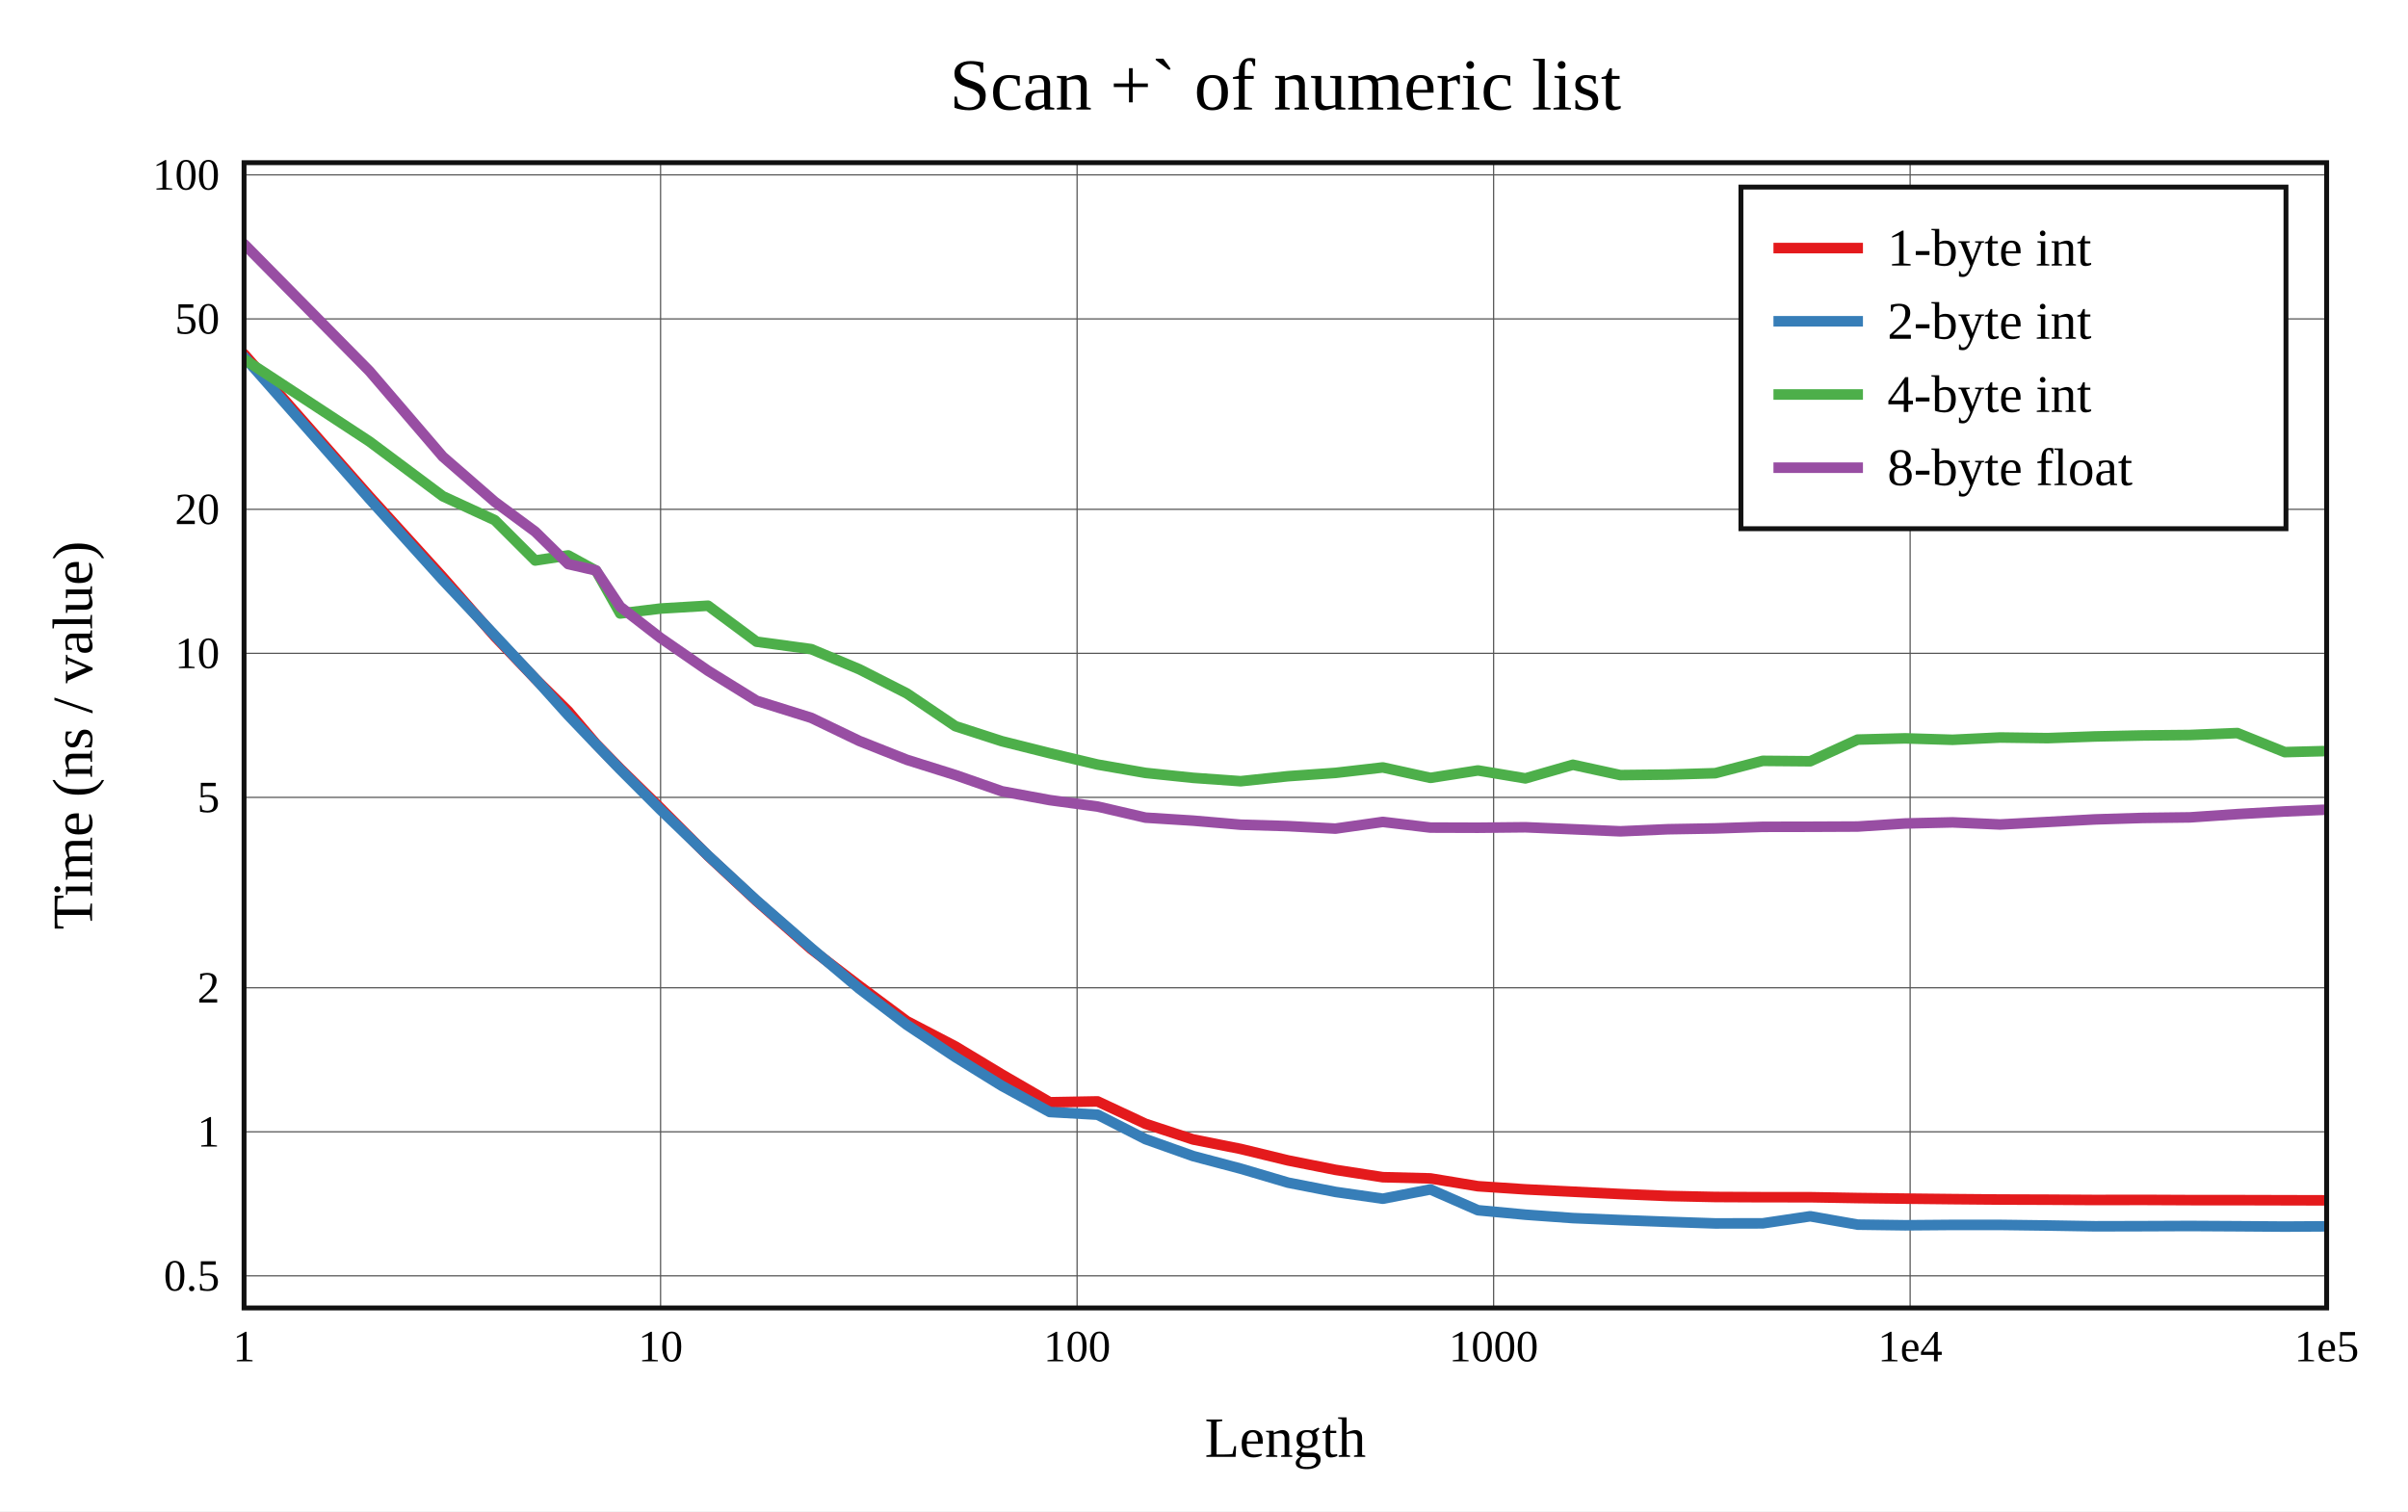
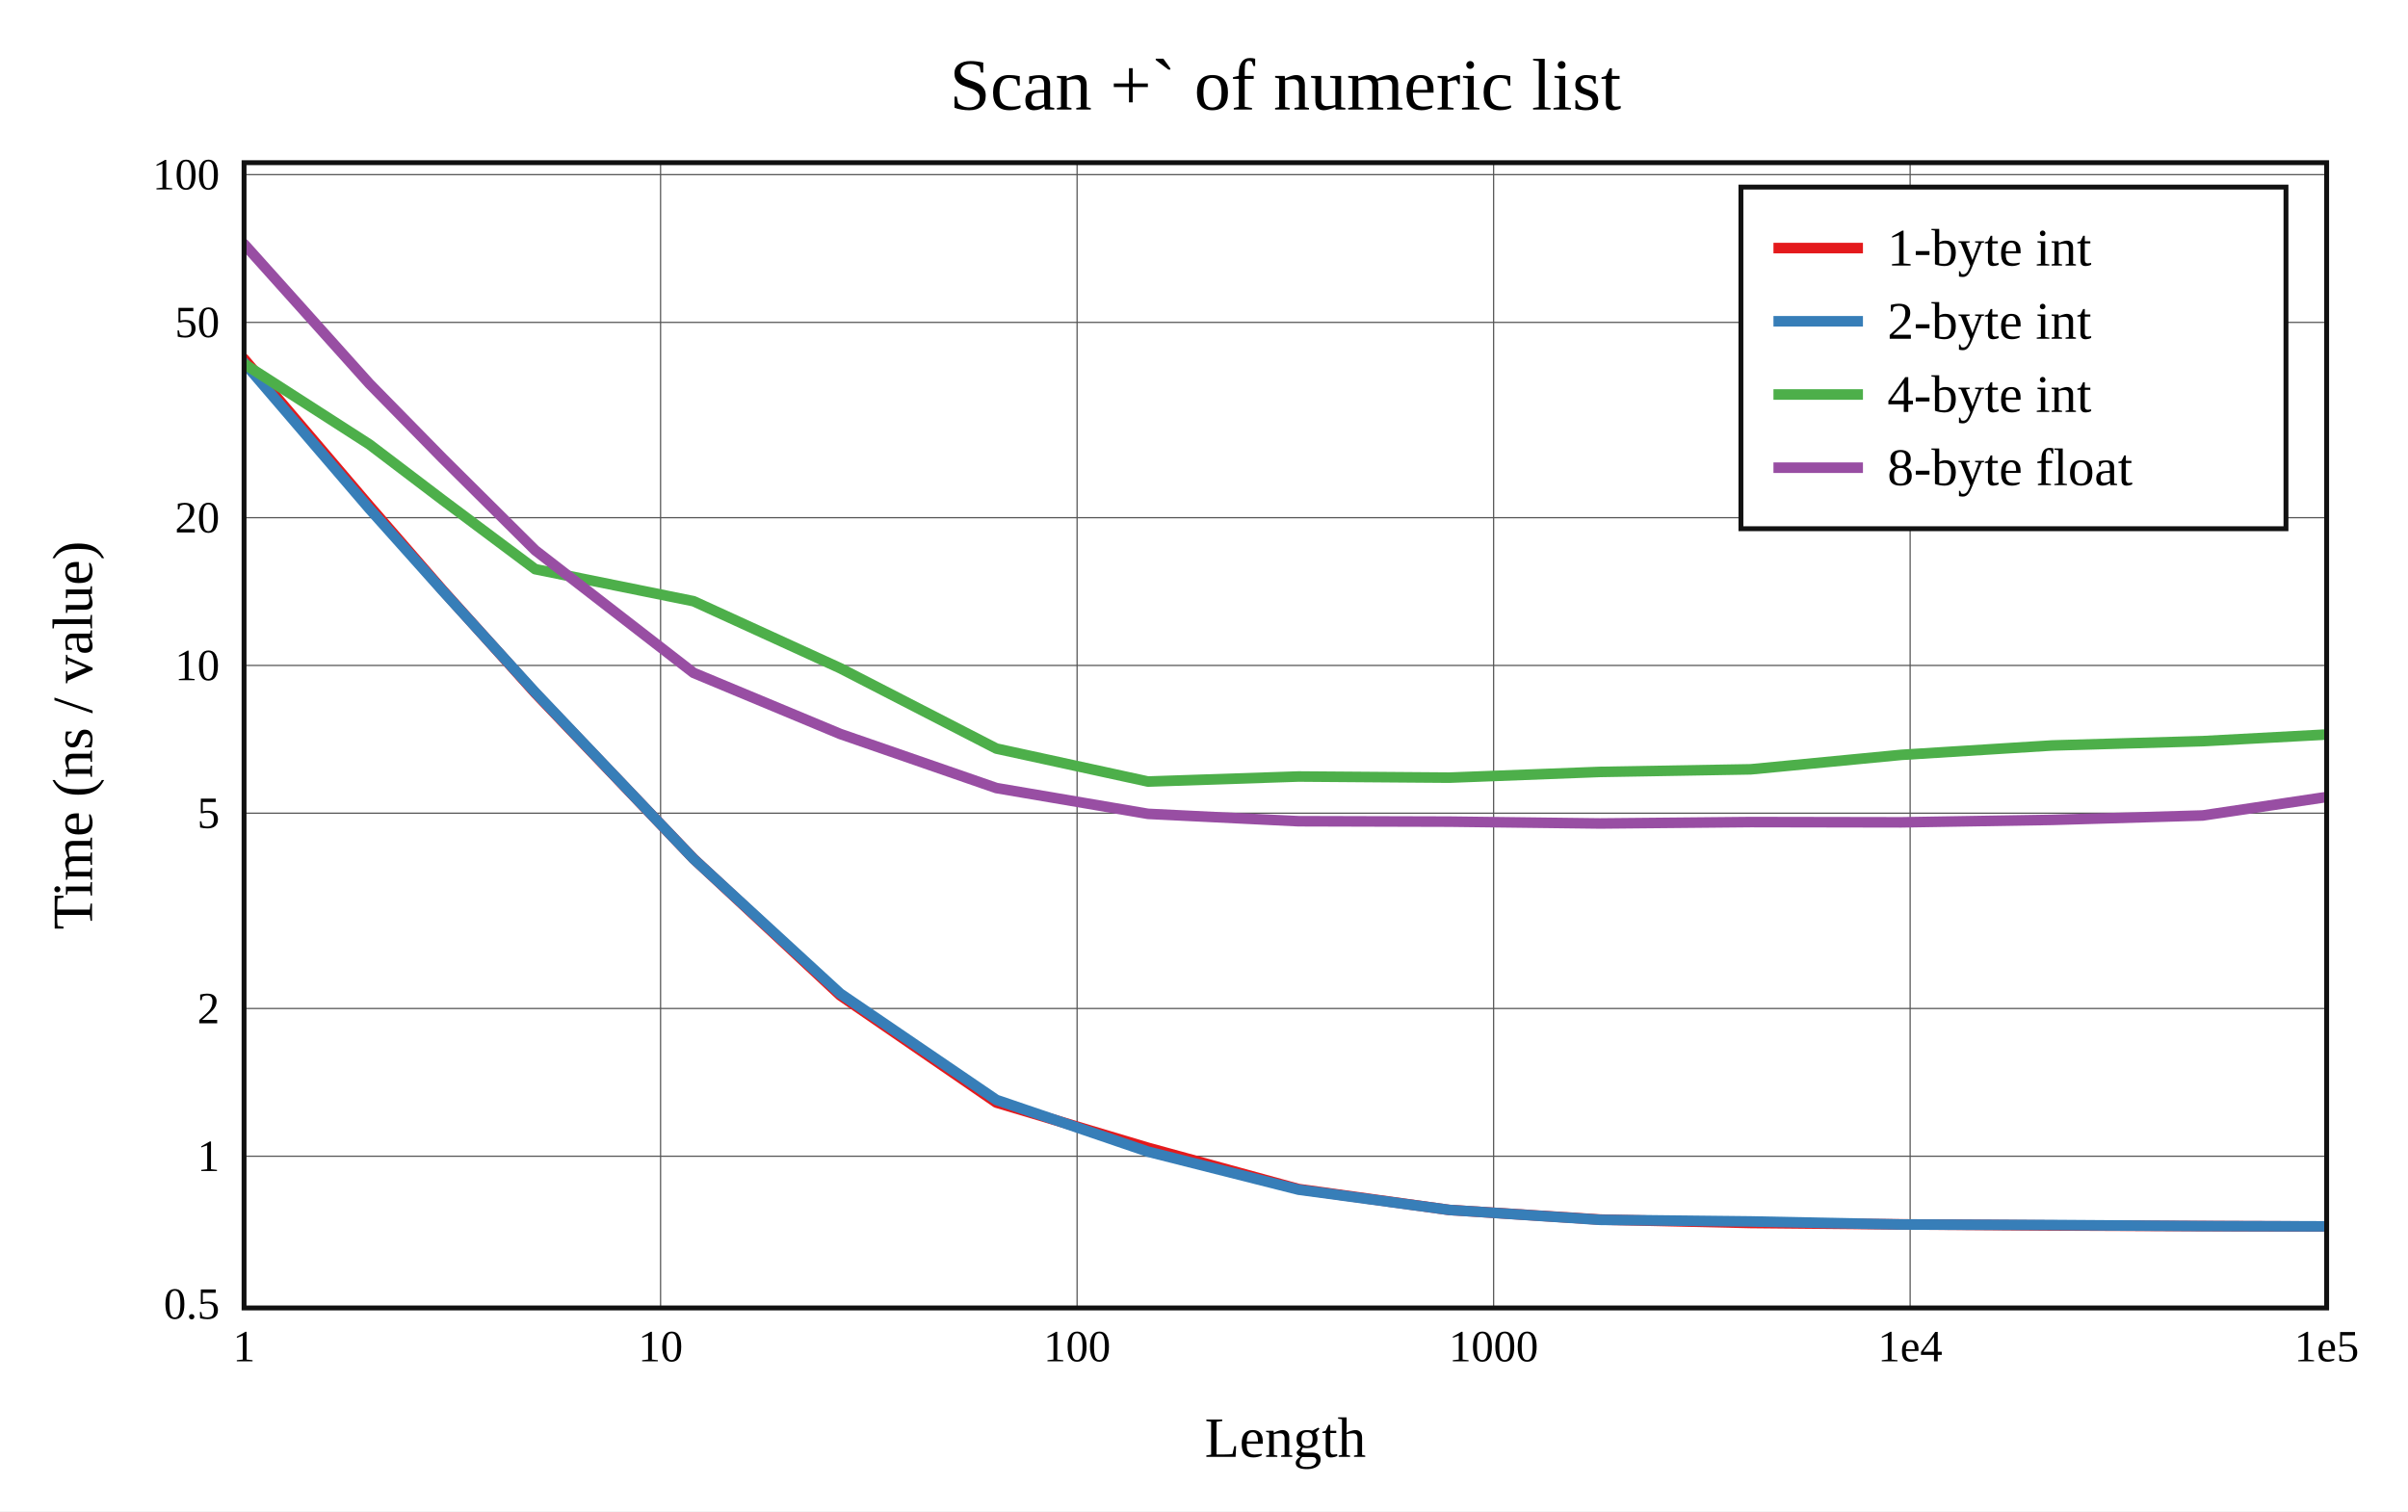
<svg xmlns="http://www.w3.org/2000/svg" viewBox="-60 -40 592 371.6" height="557.4" width="888">
  <g stroke-width="2.6" font-size="14px" text-anchor="middle">
    <defs>
      <clipPath id="clip">
        <rect x="0" y="0" width="512" height="281.6" />
      </clipPath>
    </defs>
    <rect fill="white" x="-60" y="-40" width="592" height="371.6" />
    <text dy="0.33em" font-size="18px" x="256" y="-19">Scan +` of numeric list</text>
    <text dy="0.33em" x="256" y="313.6">Length</text>
    <text dy="0.33em" transform="rotate(-90)" x="-140.8" y="-42">Time (ns / value)</text>
    <g stroke-width="0.3" stroke="#555">
      <path d="M102.4 0v281.6" />
      <path d="M204.8 0v281.6" />
      <path d="M307.2 0v281.6" />
      <path d="M409.6 0v281.6" />
-       <path d="M0 273.708h512" />
-       <path d="M0 238.293h512" />
-       <path d="M0 202.877h512" />
-       <path d="M0 156.06h512" />
-       <path d="M0 120.645h512" />
-       <path d="M0 85.229h512" />
-       <path d="M0 38.412h512" />
-       <path d="M0 2.997h512" />
+       <path d="M0 244.299h512" />
+       <path d="M0 207.971h512" />
+       <path d="M0 159.948h512" />
+       <path d="M0 123.62h512" />
+       <path d="M0 87.291h512" />
+       <path d="M0 39.268h512" />
+       <path d="M0 2.94h512" />
    </g>
    <g font-size="11px">
      <text dy="0.33em" x="0" y="291.1">1</text>
      <text dy="0.33em" x="102.4" y="291.1">10</text>
      <text dy="0.33em" x="204.8" y="291.1">100</text>
      <text dy="0.33em" x="307.2" y="291.1">1000</text>
      <text dy="0.33em" x="409.6" y="291.1">1e4</text>
      <text dy="0.33em" x="512" y="291.1">1e5</text>
      <g text-anchor="end">
-         <text dy="0.33em" x="-6" y="273.708">0.5</text>
-         <text dy="0.33em" x="-6" y="238.293">1</text>
-         <text dy="0.33em" x="-6" y="202.877">2</text>
-         <text dy="0.33em" x="-6" y="156.06">5</text>
-         <text dy="0.33em" x="-6" y="120.645">10</text>
-         <text dy="0.33em" x="-6" y="85.229">20</text>
-         <text dy="0.33em" x="-6" y="38.412">50</text>
-         <text dy="0.33em" x="-6" y="2.997">100</text>
+         <text dy="0.33em" x="-6" y="280.627">0.5</text>
+         <text dy="0.33em" x="-6" y="244.299">1</text>
+         <text dy="0.33em" x="-6" y="207.971">2</text>
+         <text dy="0.33em" x="-6" y="159.948">5</text>
+         <text dy="0.33em" x="-6" y="123.62">10</text>
+         <text dy="0.33em" x="-6" y="87.291">20</text>
+         <text dy="0.33em" x="-6" y="39.268">50</text>
+         <text dy="0.33em" x="-6" y="2.94">100</text>
      </g>
    </g>
    <g clip-path="url(#clip)" fill="none" stroke-linecap="round" stroke-linejoin="round">
-       <path stroke="#e41a1c" d="M0 47.044L30.825 82.069L48.857 101.911L61.651 116.505L71.575 126.874L79.683 134.861L86.538 142.922L92.476 149.01L102.4 158.716L114.068 170.433L125.998 181.538L139.441 193.374L151.257 202.403L162.925 211.074L174.855 217.29L186.321 224.201L198.093 231.033L209.84 230.818L221.63 236.334L233.344 240.183L245.012 242.503L256.666 245.33L268.302 247.645L279.962 249.454L291.655 249.753L303.347 251.675L315.011 252.447L326.69 253.019L338.358 253.589L350.017 254.073L361.689 254.319L373.362 254.374L385.036 254.379L396.699 254.581L408.369 254.722L420.04 254.847L431.708 254.947L443.376 254.985L455.043 255.055L466.711 255.034L478.379 255.087L490.047 255.093L501.715 255.121L513.383 255.151" />
-       <path stroke="#377eb8" d="M0 47.722L30.825 82.661L48.857 102.638L61.651 116.236L71.575 126.843L79.683 135.859L86.538 143.03L92.476 149.186L102.4 159.118L114.068 170.36L125.998 181.416L139.441 193.119L151.257 203.101L162.925 211.979L174.855 219.909L186.321 227.001L198.093 233.425L209.84 234.085L221.63 240.103L233.344 244.268L245.012 247.353L256.666 250.794L268.302 253.071L279.962 254.746L291.655 252.459L303.347 257.581L315.011 258.67L326.69 259.509L338.358 259.992L350.017 260.428L361.689 260.819L373.362 260.8L385.036 259.061L396.699 261.119L408.369 261.277L420.04 261.184L431.708 261.186L443.376 261.333L455.043 261.524L466.711 261.496L478.379 261.45L490.047 261.515L501.715 261.6L513.383 261.527" />
-       <path stroke="#4daf4a" d="M0 48.328L30.825 68.553L48.857 82.012L61.651 87.903L71.575 97.818L79.683 96.57L86.538 100.315L92.476 110.844L102.4 109.632L114.068 108.936L125.998 117.783L139.441 119.612L151.257 124.559L162.925 130.488L174.855 138.544L186.321 142.257L198.093 145.203L209.84 147.991L221.63 150.047L233.344 151.263L245.012 152.086L256.666 150.858L268.302 150.042L279.962 148.702L291.655 151.265L303.347 149.44L315.011 151.392L326.69 148.042L338.358 150.583L350.017 150.458L361.689 150.116L373.362 147.079L385.036 147.18L396.699 141.856L408.369 141.55L420.04 141.904L431.708 141.341L443.376 141.497L455.043 141.083L466.711 140.84L478.379 140.724L490.047 140.248L501.715 144.938L513.383 144.633" />
-       <path stroke="#984ea3" d="M0 20L30.825 51.245L48.857 72.274L61.651 83.4L71.575 90.721L79.683 98.692L86.538 100.273L92.476 109.189L102.4 116.865L114.068 124.93L125.998 132.308L139.441 136.508L151.257 142.187L162.925 146.815L174.855 150.563L186.321 154.564L198.093 156.736L209.84 158.319L221.63 161.047L233.344 161.785L245.012 162.781L256.666 163.127L268.302 163.743L279.962 162.093L291.655 163.489L303.347 163.527L315.011 163.41L326.69 163.901L338.358 164.407L350.017 163.897L361.689 163.695L373.362 163.306L385.036 163.285L396.699 163.232L408.369 162.477L420.04 162.206L431.708 162.726L443.376 162.11L455.043 161.479L466.711 161.12L478.379 160.98L490.047 160.18L501.715 159.522L513.383 159.023" />
+       <path stroke="#e41a1c" d="M0 48.232L30.825 84.397L48.857 105.157L71.575 130.408L110.508 171.147L146.572 204.748L184.953 231.105L222.235 242.225L259.223 252.364L296.321 257.507L333.365 259.87L370.402 260.709L407.45 261.053L444.49 261.315L481.532 261.472L518.573 261.6" />
+       <path stroke="#377eb8" d="M0 49.166L30.825 85.113L48.857 105.29L71.575 130.237L110.508 171.176L146.572 204.305L184.953 230.451L222.235 243.177L259.223 252.515L296.321 257.51L333.365 259.932L370.402 260.334L407.45 261.079L444.49 261.213L481.532 261.469L518.573 261.561" />
+       <path stroke="#4daf4a" d="M0 49.457L30.825 69.279L48.857 82.964L71.575 99.95L110.508 107.829L146.572 124.31L184.953 144.062L222.235 152.17L259.223 150.932L296.321 151.21L333.365 149.802L370.402 149.164L407.45 145.606L444.49 143.299L481.532 142.238L518.573 140.256" />
+       <path stroke="#984ea3" d="M0 20L30.825 54.355L48.857 72.733L71.575 95.301L110.508 125.445L146.572 140.47L184.953 153.768L222.235 160.113L259.223 161.926L296.321 162.028L333.365 162.479L370.402 162.134L407.45 162.199L444.49 161.594L481.532 160.512L518.573 154.988" />
    </g>
    <rect stroke-width="1.2" stroke="#111" fill="none" x="0" y="0" width="512" height="281.6" />
    <g transform="translate(368,6)" text-anchor="start" font-size="13px">
      <rect stroke-width="1.2" stroke="#111" fill="white" x="0" y="0" width="134" height="84" />
      <path stroke="#e41a1c" d="M8 15h22" />
      <path stroke="#377eb8" d="M8 33h22" />
      <path stroke="#4daf4a" d="M8 51h22" />
      <path stroke="#984ea3" d="M8 69h22" />
      <text dy="0.33em" x="36" y="15">1-byte int</text>
      <text dy="0.33em" x="36" y="33">2-byte int</text>
      <text dy="0.33em" x="36" y="51">4-byte int</text>
      <text dy="0.33em" x="36" y="69">8-byte float</text>
    </g>
  </g>
</svg>
